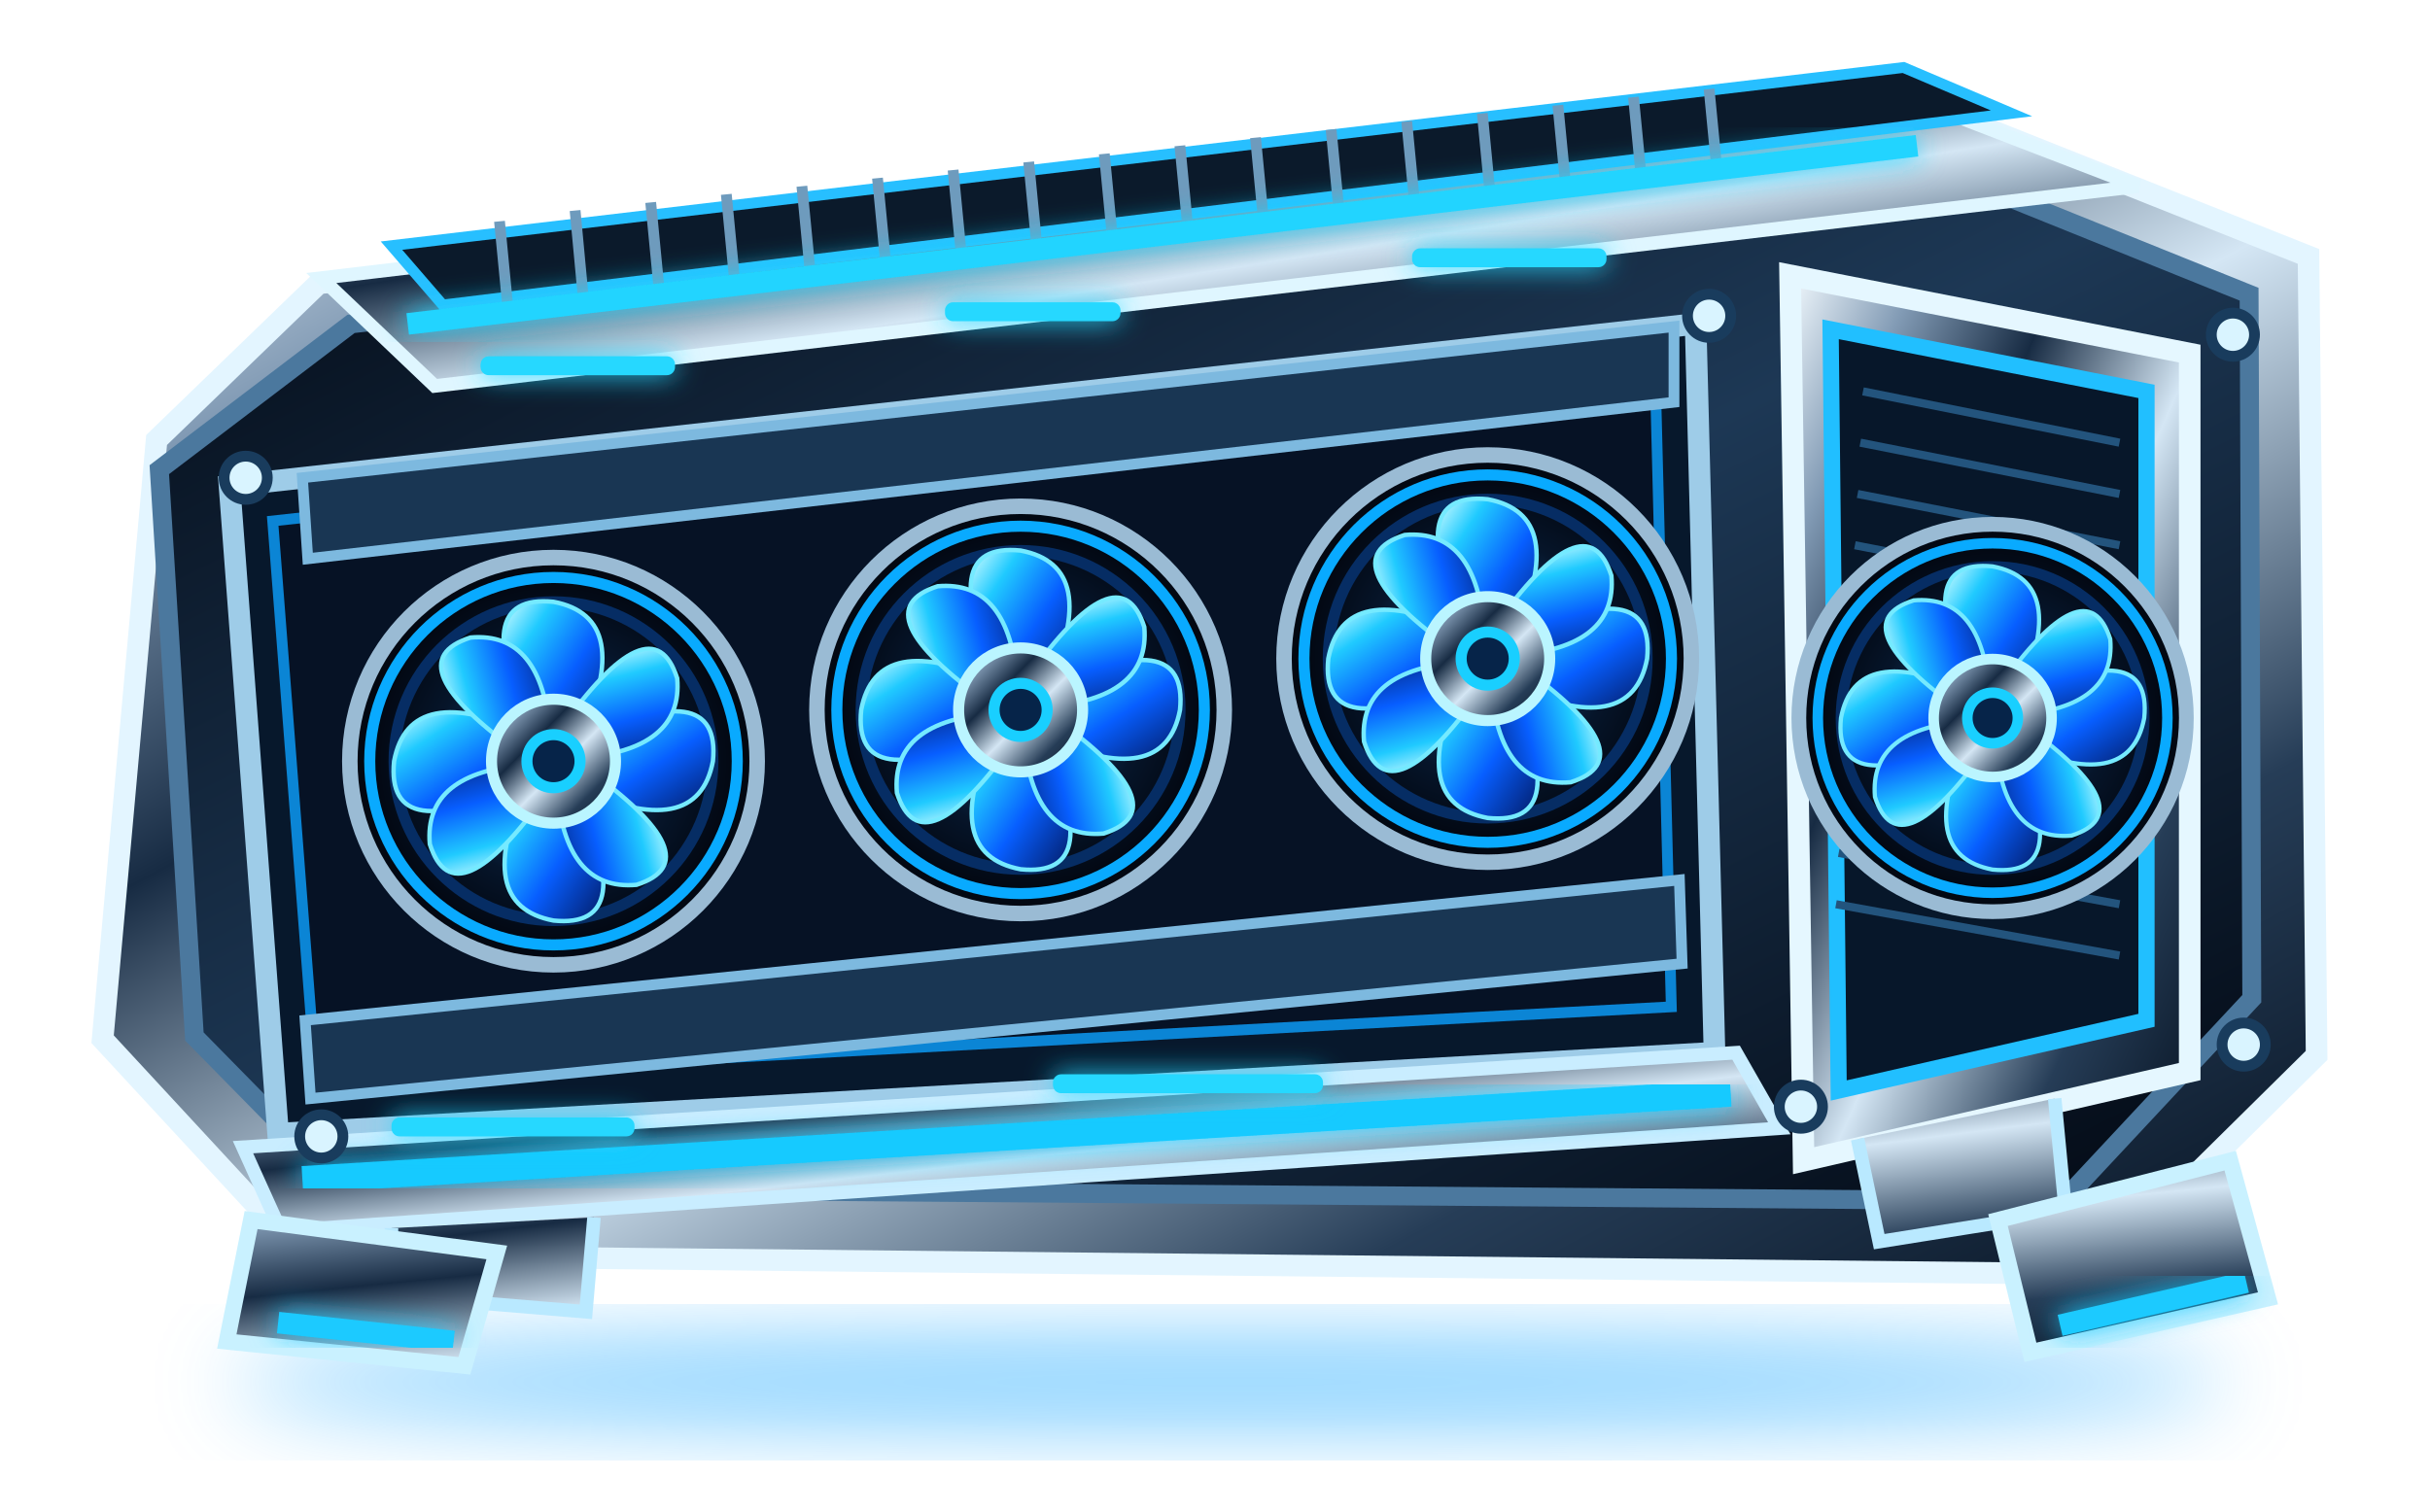
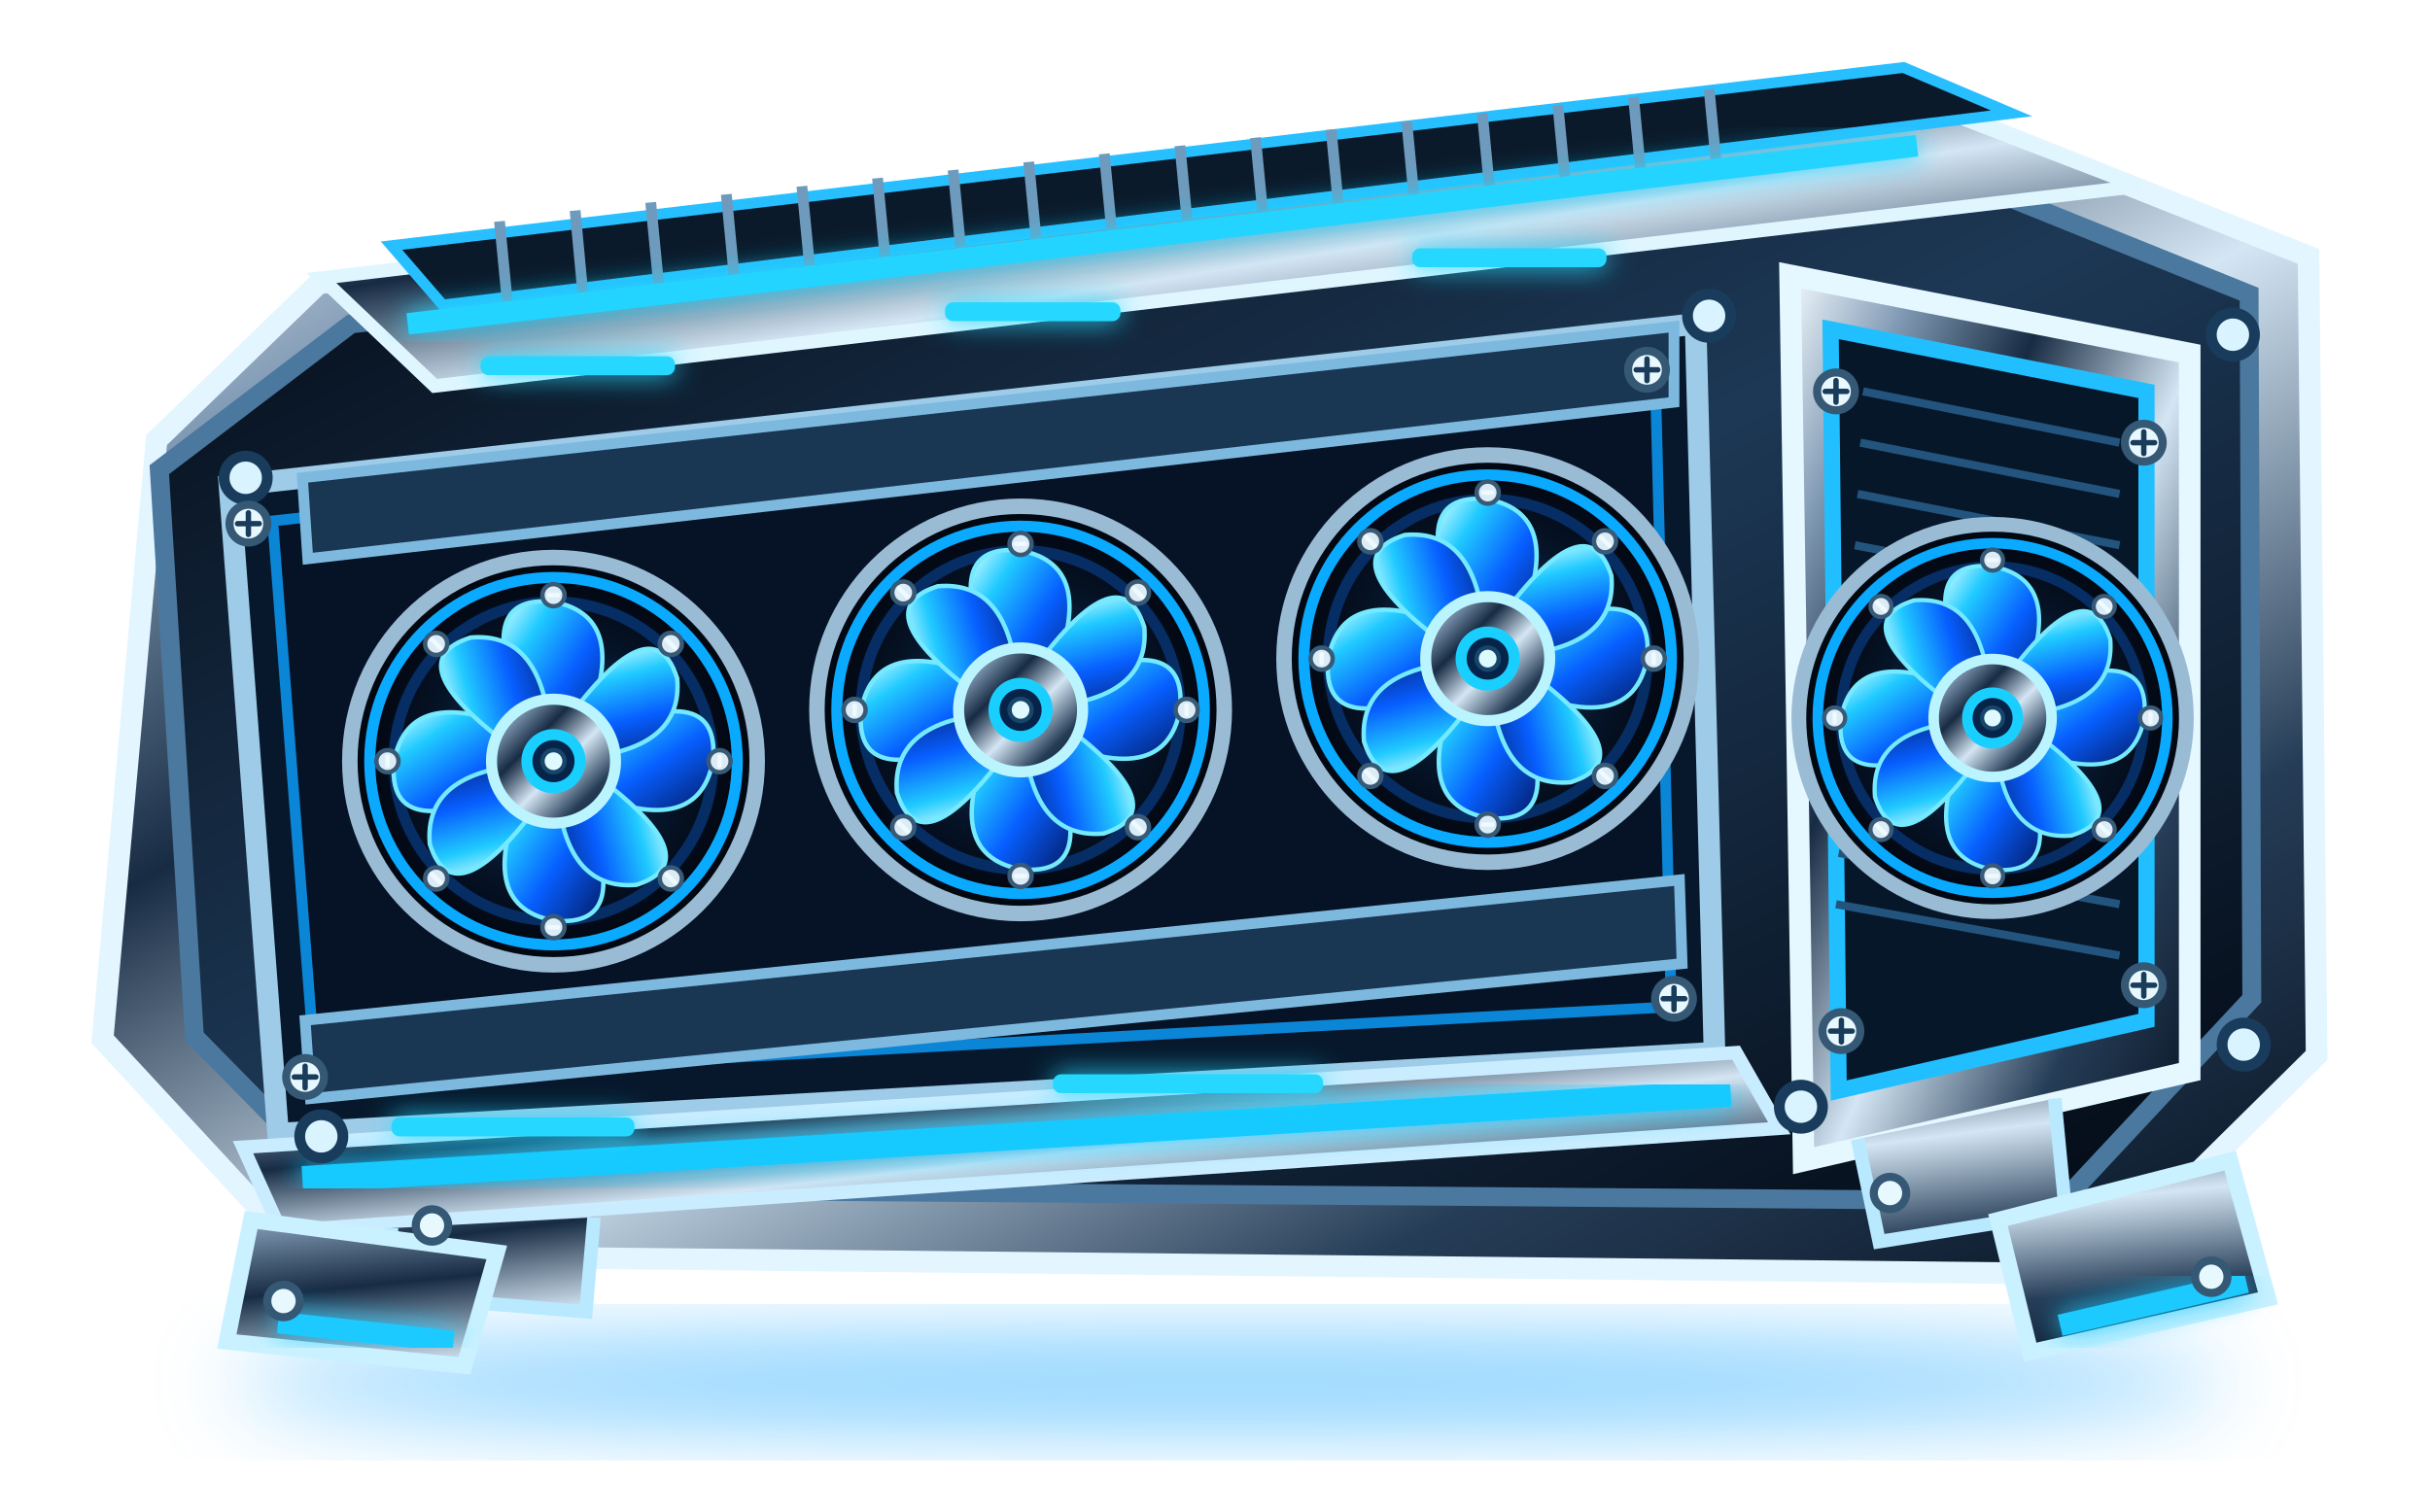
<svg xmlns="http://www.w3.org/2000/svg" viewBox="0 0 900 560">
  <defs>
    <linearGradient id="steel" x1="0" y1="0" x2="1" y2="1">
      <stop stop-color="#f4fbff" />
      <stop offset=".16" stop-color="#829bb5" />
      <stop offset=".34" stop-color="#172b43" />
      <stop offset=".55" stop-color="#d4e6f4" />
      <stop offset=".78" stop-color="#263d57" />
      <stop offset="1" stop-color="#071322" />
    </linearGradient>
    <linearGradient id="dark" x1="0" y1="0" x2="1" y2="1">
      <stop stop-color="#020812" />
      <stop offset=".5" stop-color="#1d3855" />
      <stop offset="1" stop-color="#020812" />
    </linearGradient>
    <linearGradient id="blue" x1="0" y1="0" x2="1" y2="1">
      <stop stop-color="#d7ffff" />
      <stop offset=".25" stop-color="#20caff" />
      <stop offset=".58" stop-color="#075eff" />
      <stop offset="1" stop-color="#031b65" />
    </linearGradient>
    <radialGradient id="fanbg">
      <stop stop-color="#1a5d9e" />
      <stop offset=".65" stop-color="#06152a" />
      <stop offset="1" stop-color="#020711" />
    </radialGradient>
    <filter id="glow">
      <feGaussianBlur stdDeviation="5" result="b" />
      <feMerge>
        <feMergeNode in="b" />
        <feMergeNode in="SourceGraphic" />
      </feMerge>
    </filter>
    <filter id="shadow">
      <feGaussianBlur stdDeviation="16" />
    </filter>
    <g id="fan">
      <circle r="92" fill="#020812" stroke="#9abbd4" stroke-width="7" />
      <circle r="83" fill="url(#fanbg)" stroke="#09aaff" stroke-width="5" />
      <circle r="72" fill="none" stroke="#062d64" stroke-width="5" />
      <g fill="url(#blue)" stroke="#75eaff" stroke-width="2">
        <path d="M-9 -12 Q-40 -76 0 -72 Q37 -65 12 -10 Q3 2 -9 -12Z" />
        <path d="M12 -9 Q76 -40 72 0 Q65 37 10 12 Q-2 3 12 -9Z" />
        <path d="M9 12 Q40 76 0 72 Q-37 65 -12 10 Q-3 -2 9 12Z" />
        <path d="M-12 9 Q-76 40 -72 0 Q-65 -37 -10 -12 Q2 -3 -12 9Z" />
        <path d="M-8 -12 Q-20 -83 13 -66 Q38 -45 7 -9Z" transform="rotate(45)" />
        <path d="M-8 -12 Q-20 -83 13 -66 Q38 -45 7 -9Z" transform="rotate(135)" />
        <path d="M-8 -12 Q-20 -83 13 -66 Q38 -45 7 -9Z" transform="rotate(225)" />
        <path d="M-8 -12 Q-20 -83 13 -66 Q38 -45 7 -9Z" transform="rotate(315)" />
      </g>
      <circle r="28" fill="url(#steel)" stroke="#baf5ff" stroke-width="5" />
      <circle r="12" fill="#062449" stroke="#19cfff" stroke-width="5" />
+       <circle r="5" fill="#dffaff" stroke="#17466b" stroke-width="2" />
+       <g fill="#dcecf6" stroke="#385a76" stroke-width="2">
+         <circle cx="0" cy="-75" r="5" />
+         <circle cx="53" cy="-53" r="5" />
+         <circle cx="75" cy="0" r="5" />
+         <circle cx="53" cy="53" r="5" />
+         <circle cx="0" cy="75" r="5" />
+         <circle cx="-53" cy="53" r="5" />
+         <circle cx="-75" cy="0" r="5" />
+         <circle cx="-53" cy="-53" r="5" />
+       </g>
+       <g stroke="#effaff" stroke-width="2" stroke-linecap="round">
+         <path d="M-2 -75 2 -75M51 -55 55 -51M75 -2 75 2M51 51 55 55M-2 75 2 75M-55 51 -51 55M-75 -2 -75 2M-55 -55 -51 -51" />
+       </g>
    </g>
  </defs>
  <ellipse cx="455" cy="512" rx="370" ry="24" fill="#009dff" opacity=".4" filter="url(#shadow)" />
  <path d="M38 385 58 163 118 105 704 35 855 95 858 391 776 472 112 465Z" fill="url(#steel)" stroke="#e3f5ff" stroke-width="8" />
  <path d="M59 174 130 120 699 55 833 109 834 370 764 445 127 440 72 384Z" fill="url(#dark)" stroke="#4b789e" stroke-width="7" />
  <path d="M119 103 701 34 792 69 161 143Z" fill="url(#steel)" stroke="#dff6ff" stroke-width="5" />
  <path d="M145 91 705 25 745 42 164 113Z" fill="#0b1a2b" stroke="#27bfff" stroke-width="4" />
  <g stroke="#6e9bbd" stroke-width="4">
    <path d="M185 82 188 113M213 78 216 110M241 75 244 106M269 72 272 103M297 69 300 100M325 66 328 97M353 63 356 94M381 60 384 91M409 57 412 88M437 54 440 85M465 51 468 82M493 48 496 79M521 45 524 76M549 42 552 73M577 39 580 70M605 36 608 67M633 33 636 64" />
  </g>
  <path d="M151 120 710 54" stroke="#21d4ff" stroke-width="8" filter="url(#glow)" />
  <path d="M85 180 628 120 635 390 103 420Z" fill="#07182c" stroke="#9ecce8" stroke-width="8" />
  <path d="M101 193 613 137 619 373 117 400Z" fill="#061225" stroke="#0b85d5" stroke-width="4" />
  <g fill="#193653" stroke="#7db9df" stroke-width="4">
    <path d="M112 177 620 121 620 149 114 207Z" />
    <path d="M113 378 622 326 623 357 115 407Z" />
  </g>
  <g transform="translate(205 282) scale(.82)">
    <use href="#fan" />
  </g>
  <g transform="translate(378 263) scale(.82)">
    <use href="#fan" />
  </g>
  <g transform="translate(551 244) scale(.82)">
    <use href="#fan" />
  </g>
  <path d="M663 102 811 131 811 397 668 430Z" fill="url(#steel)" stroke="#e5f7ff" stroke-width="8" />
  <path d="M678 122 795 145 795 378 681 404Z" fill="#07172a" stroke="#21bfff" stroke-width="6" />
  <g stroke="#23547d" stroke-width="3">
    <path d="M690 145 785 164M689 164 785 183M688 183 785 202M687 202 785 221M686 221 785 240M685 240 785 259M684 259 785 278M683 278 785 297M682 297 785 316M681 316 785 335M680 335 785 354" />
  </g>
  <g transform="translate(738 266) scale(.78)">
    <use href="#fan" />
  </g>
  <path d="M90 425 643 390 659 418 104 456Z" fill="url(#steel)" stroke="#c9edff" stroke-width="5" />
  <path d="M112 437 641 405" stroke="#12caff" stroke-width="10" filter="url(#glow)" />
  <path d="M145 455 145 480 217 486 220 451M688 422 696 460 765 449 761 407" fill="url(#steel)" stroke="#b9e9ff" stroke-width="5" />
  <g fill="#25d8ff" filter="url(#glow)">
    <rect x="178" y="132" width="72" height="7" rx="3" />
    <rect x="350" y="112" width="65" height="7" rx="3" />
    <rect x="523" y="92" width="72" height="7" rx="3" />
    <rect x="145" y="414" width="90" height="7" rx="3" />
    <rect x="390" y="398" width="100" height="7" rx="3" />
  </g>
  <path d="M93 452 84 497 172 506 184 464ZM740 452 752 501 840 481 826 430Z" fill="url(#steel)" stroke="#c9f1ff" stroke-width="6" />
  <path d="M103 490 168 497M763 491 832 475" stroke="#1acaff" stroke-width="8" filter="url(#glow)" />
  <g fill="#d9f4ff" stroke="#193c5d" stroke-width="4">
    <circle cx="91" cy="177" r="8" />
    <circle cx="633" cy="117" r="8" />
    <circle cx="667" cy="410" r="8" />
    <circle cx="119" cy="421" r="8" />
    <circle cx="827" cy="124" r="8" />
    <circle cx="831" cy="387" r="8" />
  </g>
+   <g fill="#e8f8ff" stroke="#355875" stroke-width="3">
+     <circle cx="92" cy="194" r="7" />
+     <circle cx="610" cy="137" r="7" />
+     <circle cx="113" cy="399" r="7" />
+     <circle cx="620" cy="370" r="7" />
+     <circle cx="680" cy="145" r="7" />
+     <circle cx="794" cy="164" r="7" />
+     <circle cx="682" cy="382" r="7" />
+     <circle cx="794" cy="365" r="7" />
+     <circle cx="160" cy="454" r="6" />
+     <circle cx="700" cy="442" r="6" />
+     <circle cx="105" cy="482" r="6" />
+     <circle cx="819" cy="473" r="6" />
+   </g>
+   <g stroke="#183c5a" stroke-width="2" stroke-linecap="round">
+     <path d="M88 194 96 194M92 190 92 198M606 137 614 137M610 133 610 141M109 399 117 399M113 395 113 403M616 370 624 370M620 366 620 374M676 145 684 145M680 141 680 149M790 164 798 164M794 160 794 168M678 382 686 382M682 378 682 386M790 365 798 365M794 361 794 369" />
+   </g>
</svg>
